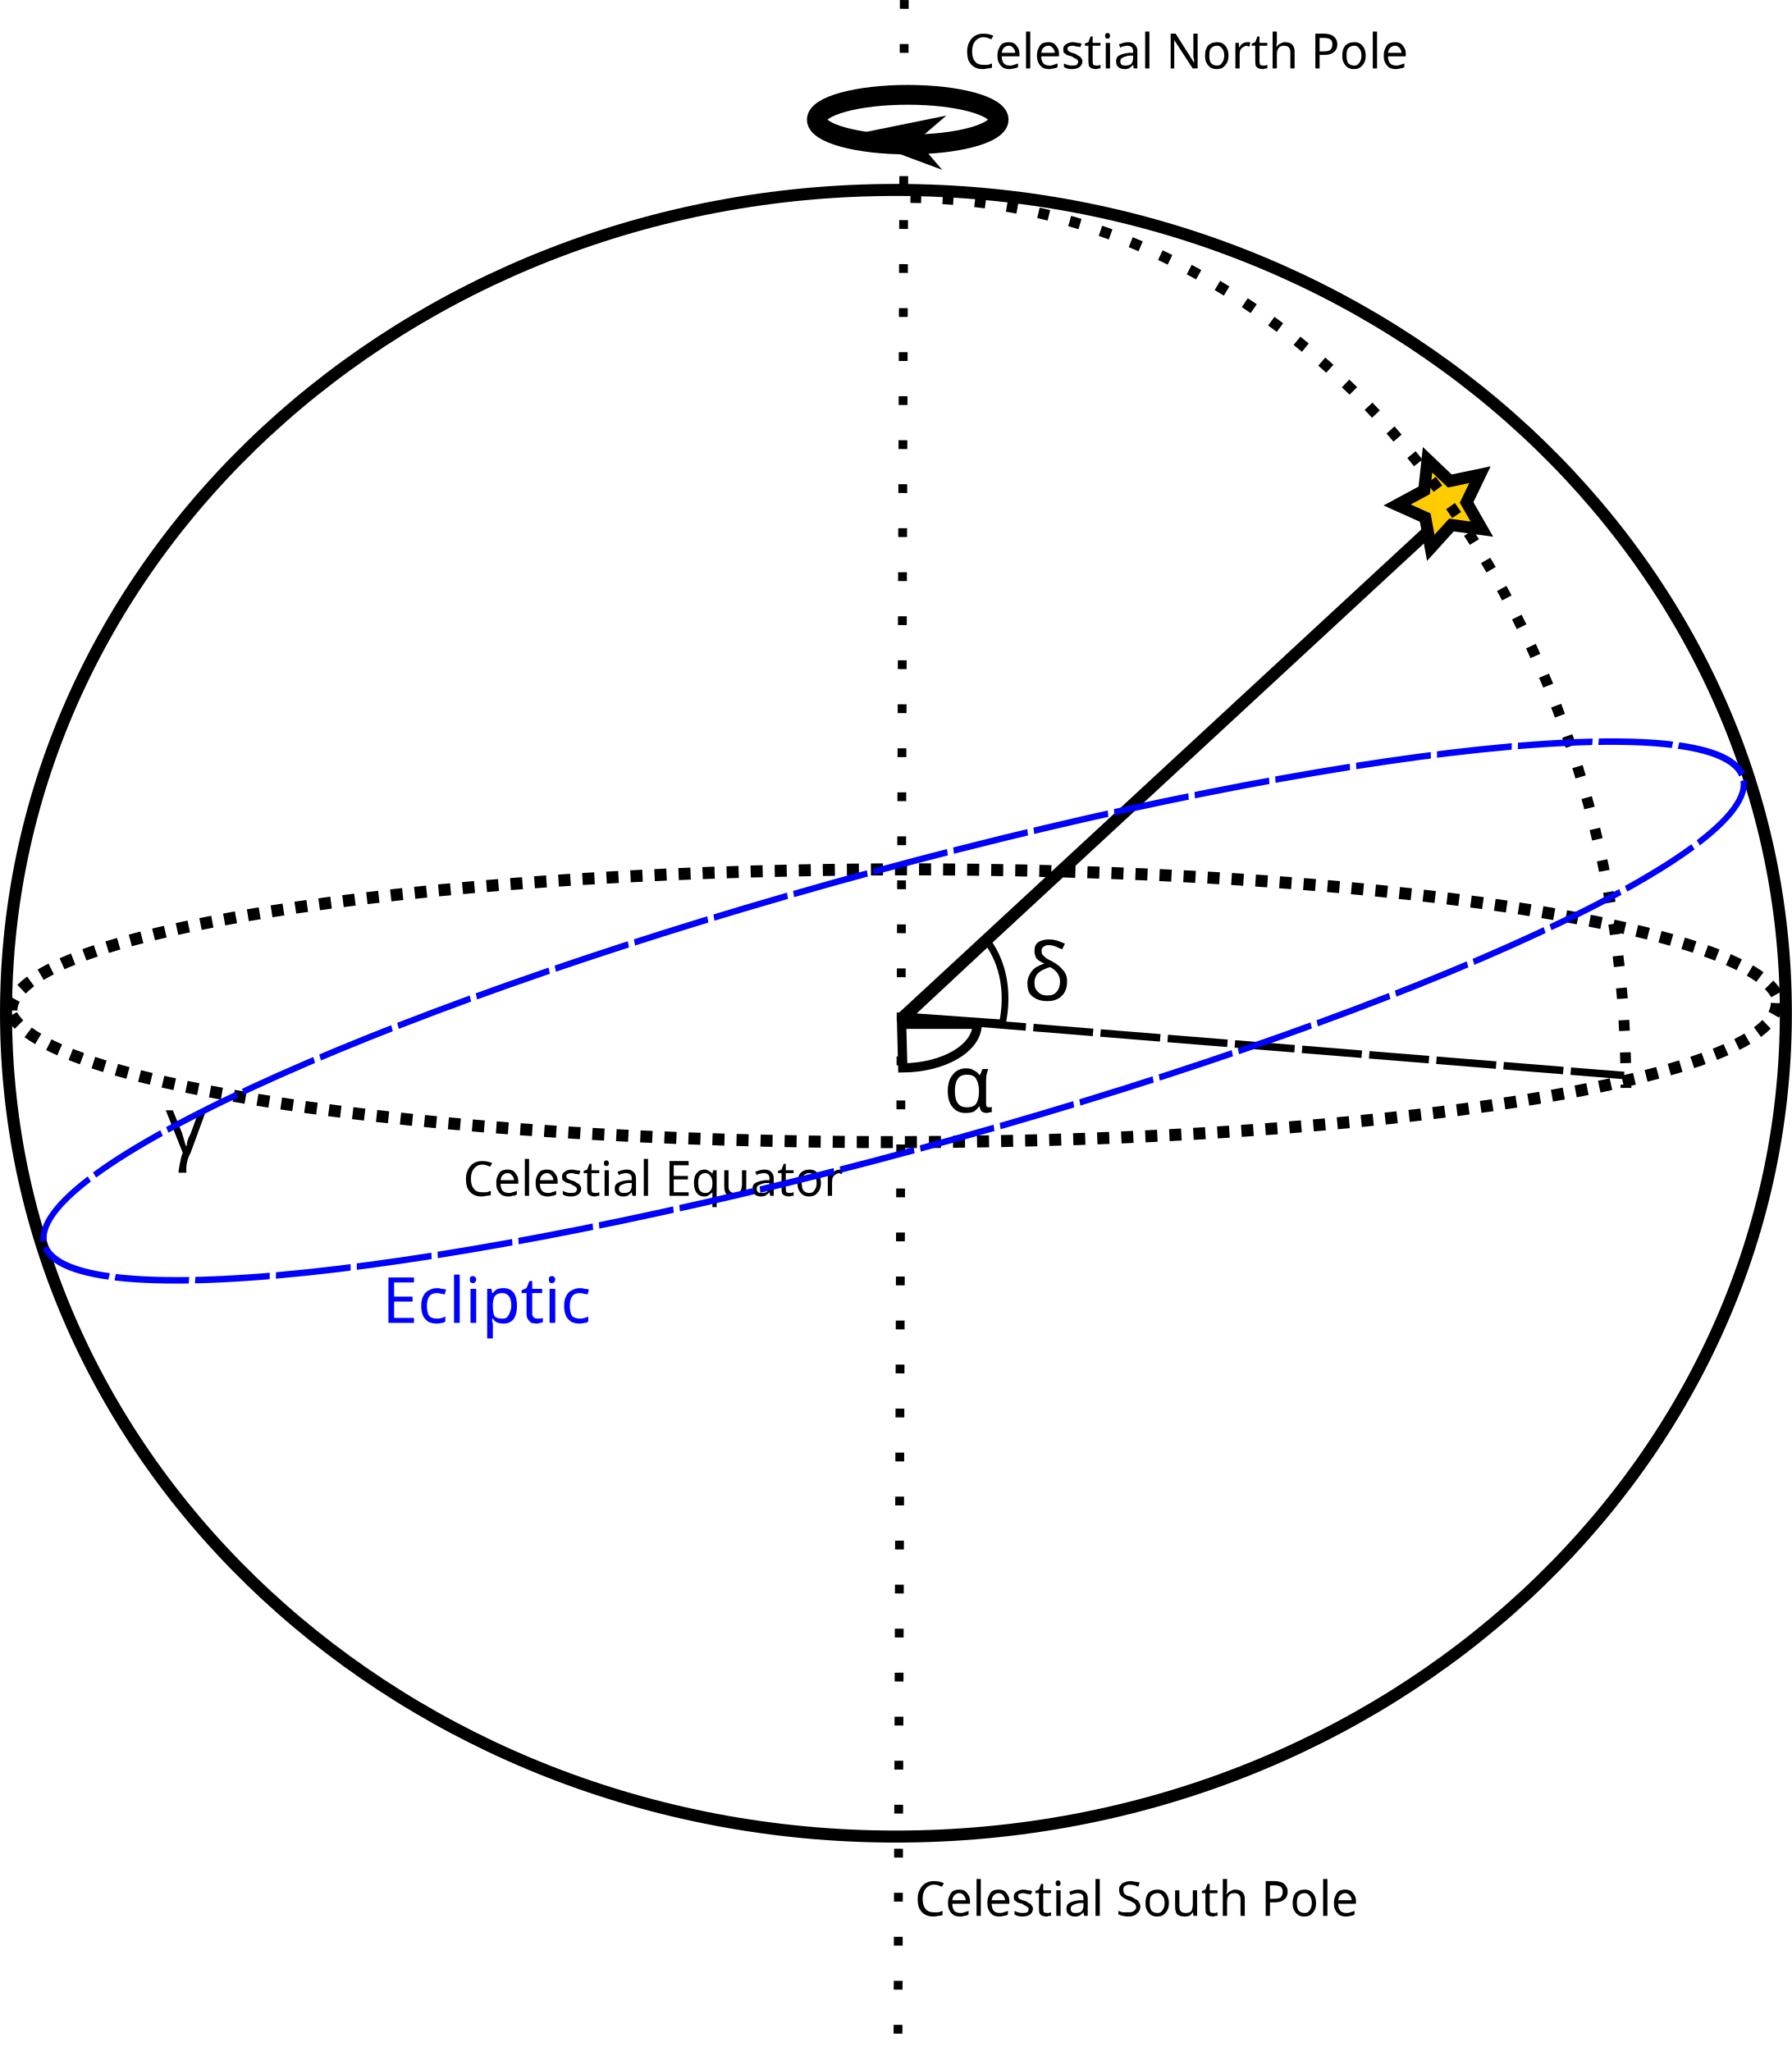
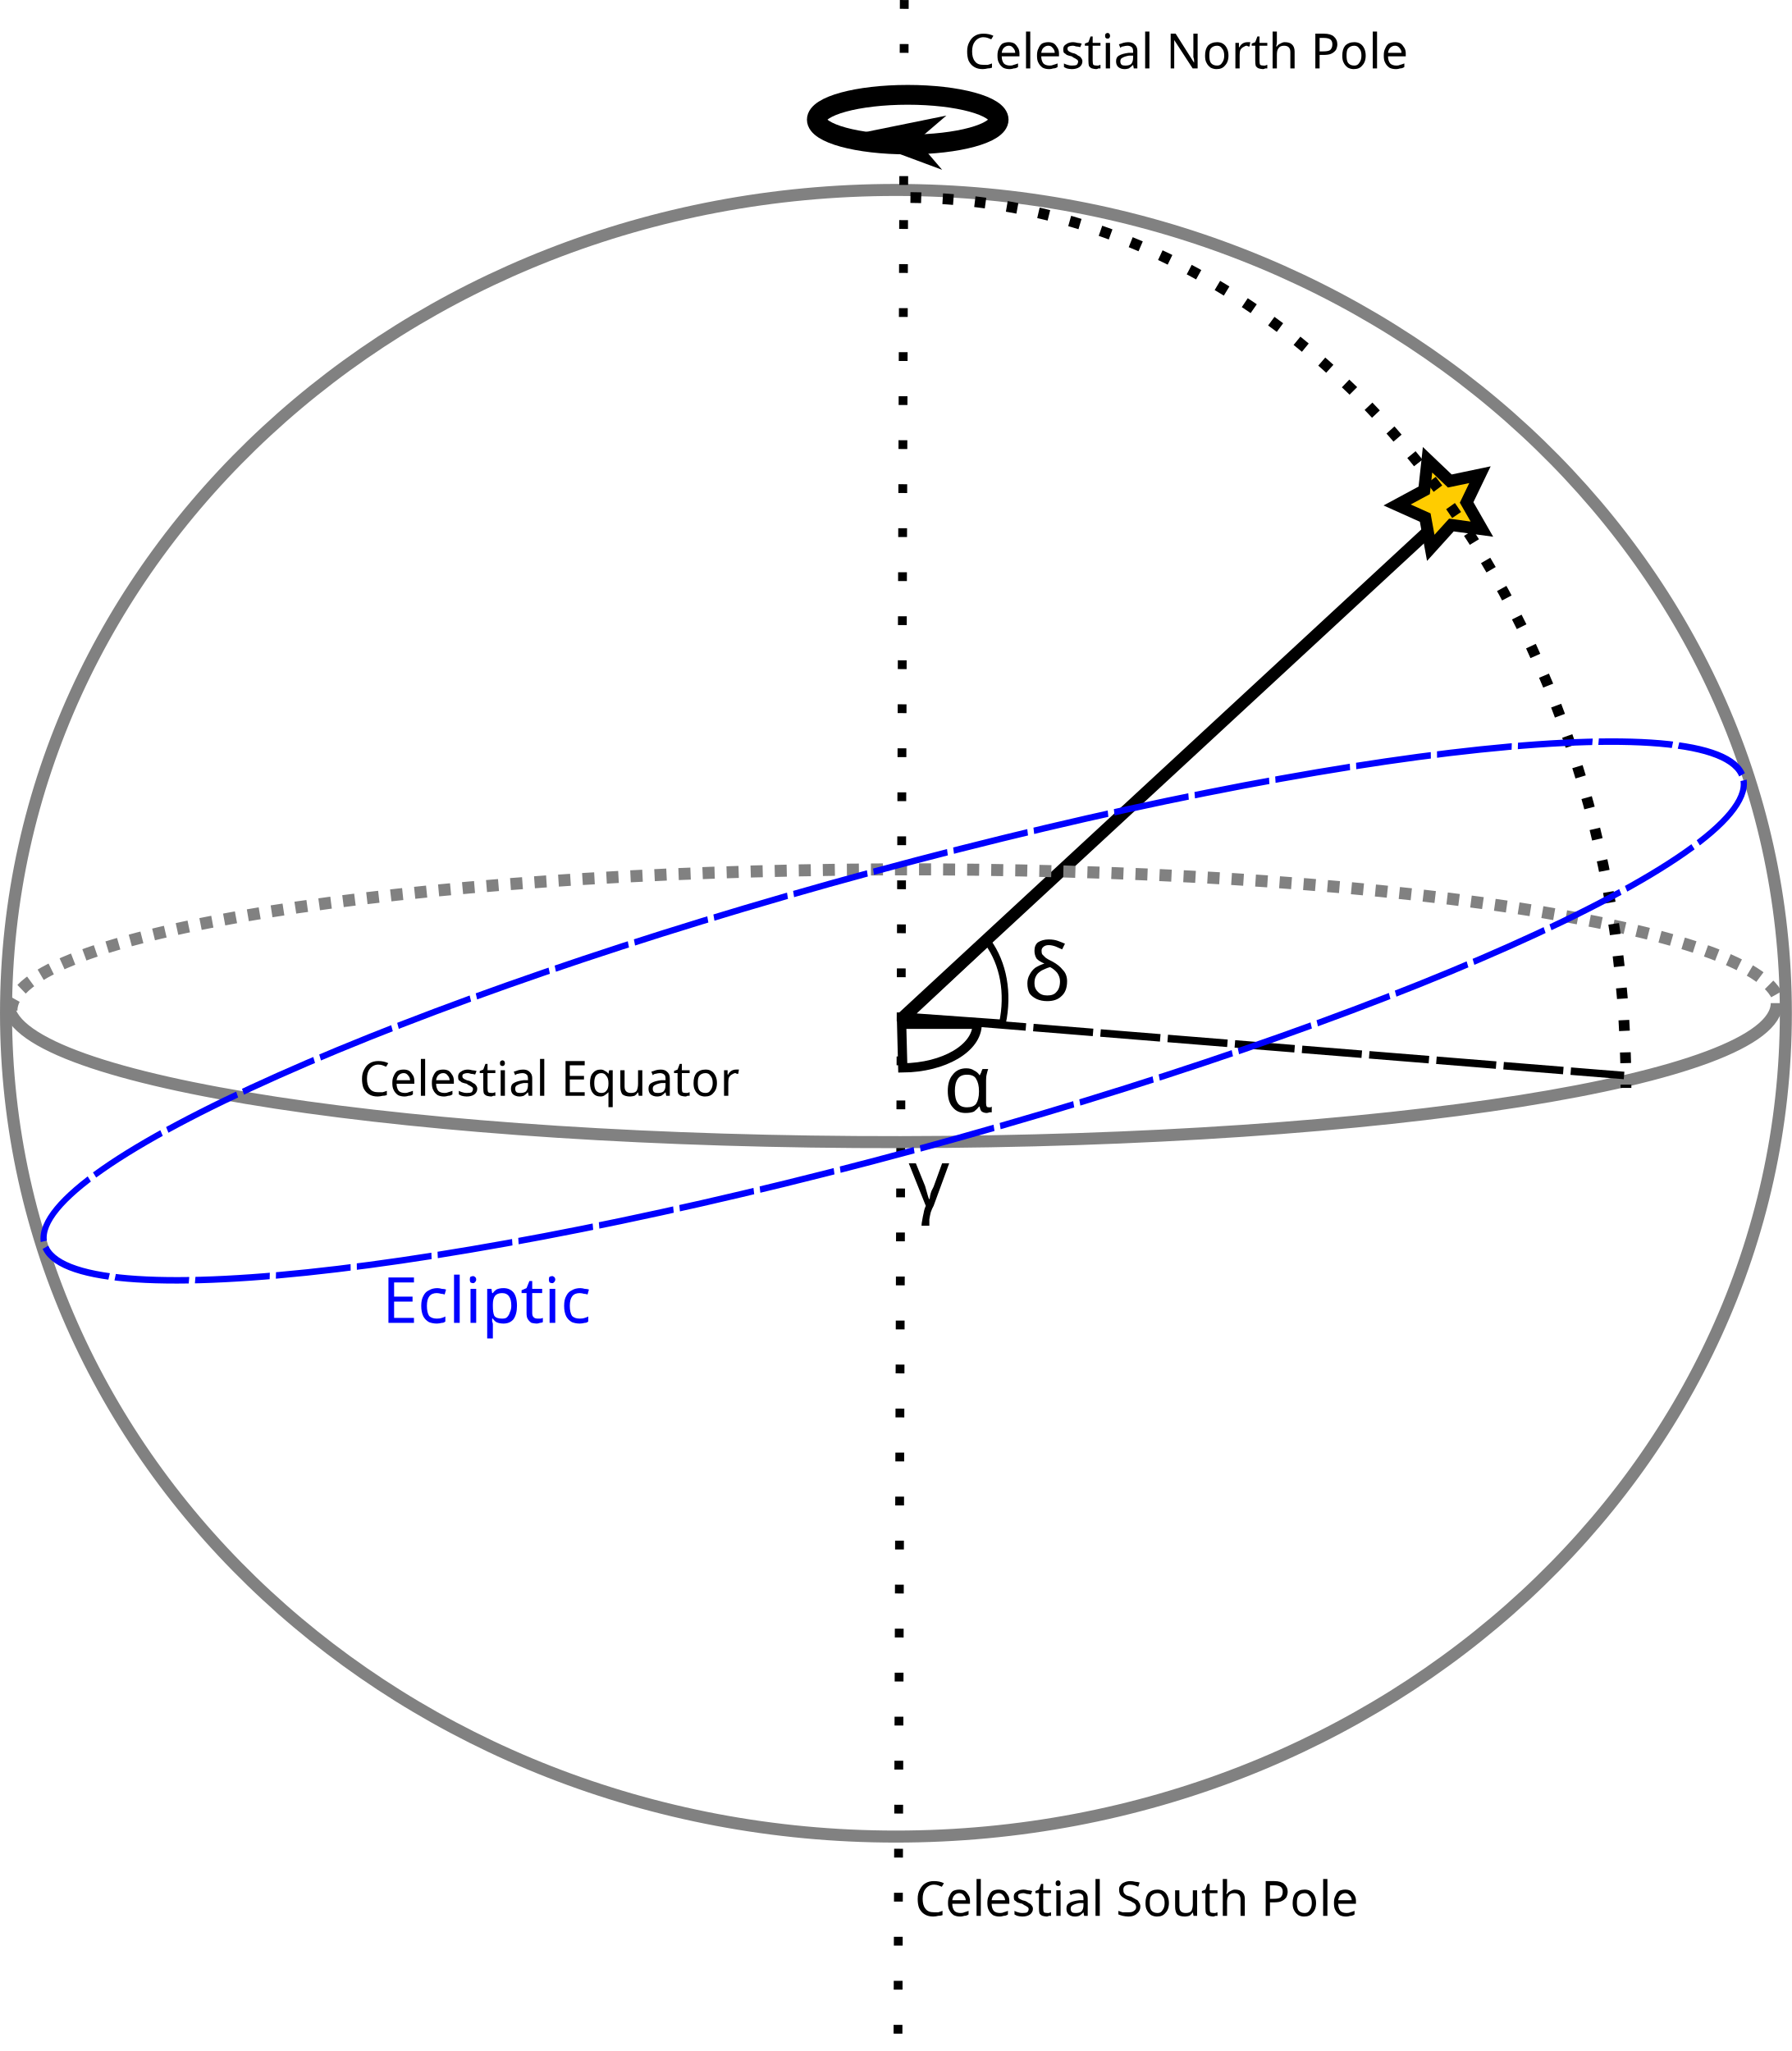
<svg xmlns="http://www.w3.org/2000/svg" xmlns:ns1="http://www.openswatchbook.org/uri/2009/osb" width="39.481mm" height="45.197mm" viewBox="0 0 39.481 45.197" version="1.1" id="svg8" style="enable-background:new">
  <defs id="defs2">
    <marker orient="auto" refY="0" refX="0" id="Arrow1Lend" style="overflow:visible">
      <path id="path928" d="M 0,0 5,-5 -12.5,0 5,5 Z" style="fill:#000000;fill-opacity:1;fill-rule:evenodd;stroke:#000000;stroke-width:1pt;stroke-opacity:1" transform="matrix(-0.8,0,0,-0.8,-10,0)" />
    </marker>
    <marker orient="auto" refY="0" refX="0" id="Arrow2Mend" style="overflow:visible">
      <path id="path4731" style="fill:#000000;fill-opacity:1;fill-rule:evenodd;stroke:#000000;stroke-width:0.625;stroke-linejoin:round;stroke-opacity:1" d="M 8.719,4.034 -2.207,0.016 8.719,-4.002 c -1.745,2.372 -1.735,5.617 -6e-7,8.035 z" transform="scale(-0.6)" />
    </marker>
    <marker style="overflow:visible" id="marker5462" refX="0" refY="0" orient="auto">
      <path transform="matrix(-0.8,0,0,-0.8,-10,0)" style="fill:#000000;fill-opacity:1;fill-rule:evenodd;stroke:#808080;stroke-width:1pt;stroke-opacity:1" d="M 0,0 5,-5 -12.5,0 5,5 Z" id="path5460" />
    </marker>
    <marker orient="auto" refY="0" refX="0" id="Arrow2Mstart" style="overflow:visible">
      <path id="path4728" style="fill:#000000;fill-opacity:1;fill-rule:evenodd;stroke:#000000;stroke-width:0.625;stroke-linejoin:round;stroke-opacity:1" d="M 8.719,4.034 -2.207,0.016 8.719,-4.002 c -1.745,2.372 -1.735,5.617 -6e-7,8.035 z" transform="scale(0.6)" />
    </marker>
    <marker orient="auto" refY="0" refX="0" id="Arrow1Mend" style="overflow:visible">
      <path id="path4713" d="M 0,0 5,-5 -12.5,0 5,5 Z" style="fill:#000000;fill-opacity:1;fill-rule:evenodd;stroke:#808080;stroke-width:1pt;stroke-opacity:1" transform="matrix(-0.4,0,0,-0.4,-4,0)" />
    </marker>
    <marker style="overflow:visible" id="marker5226" refX="0" refY="0" orient="auto">
      <path transform="matrix(-0.8,0,0,-0.8,-10,0)" style="fill:#000000;fill-opacity:1;fill-rule:evenodd;stroke:#808080;stroke-width:1pt;stroke-opacity:1" d="M 0,0 5,-5 -12.5,0 5,5 Z" id="path5224" />
    </marker>
    <marker style="overflow:visible" id="marker5072" refX="0" refY="0" orient="auto">
      <path transform="matrix(-0.8,0,0,-0.8,-10,0)" style="fill:#000000;fill-opacity:1;fill-rule:evenodd;stroke:#808080;stroke-width:1pt;stroke-opacity:1" d="M 0,0 5,-5 -12.5,0 5,5 Z" id="path5070" />
    </marker>
    <marker style="overflow:visible" id="marker5026" refX="0" refY="0" orient="auto">
      <path transform="matrix(0.8,0,0,0.8,10,0)" style="fill:#000000;fill-opacity:1;fill-rule:evenodd;stroke:#808080;stroke-width:1pt;stroke-opacity:1" d="M 0,0 5,-5 -12.5,0 5,5 Z" id="path5024" />
    </marker>
    <linearGradient id="linearGradient4557" ns1:paint="solid">
      <stop style="stop-color:#000000;stop-opacity:1;" offset="0" id="stop4555" />
    </linearGradient>
  </defs>
  <g id="layer1" style="display:inline;opacity:1" transform="translate(-33.93234,-33.71131)">
-     <ellipse id="path3729" style="fill:none;fill-opacity:1;stroke:#000000;stroke-width:0.265;stroke-opacity:1" cx="53.673" cy="56.04" rx="19.608" ry="18.143" />
+     <ellipse id="path3729" style="fill:none;fill-opacity:1;stroke:#818181;stroke-width:0.265;stroke-opacity:1" cx="53.673" cy="56.04" rx="19.608" ry="18.143" />
    <ellipse style="display:inline;fill:none;fill-opacity:1;stroke:#000000;stroke-width:0.436;stroke-linejoin:miter;stroke-miterlimit:4;stroke-dasharray:none;stroke-dashoffset:0;stroke-opacity:1;paint-order:fill markers stroke;enable-background:new" id="path923" cx="53.933" cy="36.348" rx="2.003" ry="0.547" />
    <path style="display:inline;fill:none;stroke:#000000;stroke-width:0.194;stroke-linecap:butt;stroke-linejoin:miter;stroke-opacity:1;enable-background:new;stroke-miterlimit:4;stroke-dasharray:0.194,0.776;stroke-dashoffset:0" d="M 53.857,33.712 53.717,78.908" id="path917" />
    <path style="display:inline;fill:none;stroke:#000000;stroke-width:0.118;stroke-linecap:butt;stroke-linejoin:miter;stroke-miterlimit:4;stroke-dasharray:none;stroke-opacity:1;marker-end:url(#Arrow1Lend);enable-background:new" d="M 53.929,36.793 52.875,36.711" id="path1191" />
    <path transform="translate(33.88556,37.76503)" style="enable-background:new;fill:none;stroke:#000000;stroke-width:0.265px;stroke-linecap:butt;stroke-linejoin:miter;stroke-opacity:1" d="M 19.922,18.381 31.995,7.21" id="path901" />
  </g>
  <g id="layer5" style="display:inline" transform="translate(-0.046772,4.053717)">
    <path transform="translate(-33.88557,-37.76503)" style="display:inline;opacity:1;fill:#ffcc00;fill-opacity:1;stroke:#000000;stroke-width:0.265;stroke-miterlimit:4;stroke-dasharray:none;stroke-opacity:1;paint-order:fill markers stroke;enable-background:new" id="path882" d="m 65.457,45.784 -0.122,-0.667 -0.619,-0.278 0.597,-0.322 0.073,-0.674 0.491,0.468 0.664,-0.139 -0.294,0.611 0.337,0.589 -0.672,-0.091 z" />
  </g>
  <g id="layer3" style="display:inline" transform="translate(-0.046772,4.053717)">
-     <path style="display:inline;opacity:1;fill:none;fill-opacity:1;stroke:#000000;stroke-width:0.265;stroke-miterlimit:4;stroke-dasharray:0.265,0.265;stroke-opacity:1;paint-order:fill markers stroke;enable-background:new;stroke-dashoffset:0" id="path878" d="M 39.195,18.052 A 19.481,3.064 0 0 1 19.89,21.115 19.481,3.064 0 0 1 0.237,18.107" />
-     <path style="display:inline;opacity:1;fill:none;fill-opacity:1;stroke:#000000;stroke-width:0.265;stroke-miterlimit:4;stroke-dasharray:0.265, 0.265;stroke-dashoffset:0;stroke-opacity:1;paint-order:fill markers stroke;enable-background:new" id="path878-3" d="m -0.256,-18.213 a 19.481,3.064 0 0 1 -19.305,3.063 19.481,3.064 0 0 1 -19.653,-3.008" transform="rotate(179.8656)" />
+     <path style="display:inline;opacity:1;fill:none;fill-opacity:1;stroke:#818181;stroke-width:0.265;stroke-miterlimit:4;stroke-dasharray:none;stroke-opacity:1;paint-order:fill markers stroke;enable-background:new;stroke-dashoffset:0" id="path878" d="M 39.195,18.052 A 19.481,3.064 0 0 1 19.89,21.115 19.481,3.064 0 0 1 0.237,18.107" />
+     <path style="display:inline;opacity:1;fill:none;fill-opacity:1;stroke:#818181;stroke-width:0.265;stroke-miterlimit:4;stroke-dasharray:0.265, 0.265;stroke-dashoffset:0;stroke-opacity:1;paint-order:fill markers stroke;enable-background:new" id="path878-3" d="m -0.256,-18.213 a 19.481,3.064 0 0 1 -19.305,3.063 19.481,3.064 0 0 1 -19.653,-3.008" transform="rotate(179.8656)" />
    <path style="fill:none;stroke:#000000;stroke-width:0.165;stroke-linecap:butt;stroke-linejoin:miter;stroke-miterlimit:4;stroke-dasharray:1.32, 0.165;stroke-dashoffset:0;stroke-opacity:1" d="m 19.855,18.35 15.976,1.296" id="path879" />
    <path style="fill:none;fill-opacity:1;stroke:#000000;stroke-width:0.204;stroke-linejoin:miter;stroke-miterlimit:4;stroke-dasharray:none;stroke-dashoffset:0;stroke-opacity:1;paint-order:fill markers stroke" id="path881" d="m 21.577,18.517 a 1.664,0.963 0 0 1 -1.639,0.962 l -0.025,-0.962 z" />
  </g>
  <g id="layer4" transform="translate(-0.046772,4.053717)" />
  <g id="layer6" transform="translate(-0.046772,4.053717)">
-     <text transform="translate(-33.88557,-37.76503)" xml:space="preserve" style="font-style:normal;font-variant:normal;font-weight:normal;font-stretch:normal;font-size:3.528px;line-height:1.25;font-family:sans-serif;-inkscape-font-specification:'sans-serif, Normal';font-variant-ligatures:normal;font-variant-caps:normal;font-variant-numeric:normal;font-feature-settings:normal;text-align:start;letter-spacing:0px;word-spacing:0px;writing-mode:lr-tb;text-anchor:start;display:inline;opacity:1;fill:#000000;fill-opacity:1;stroke:none;stroke-width:0.265;enable-background:new" x="44.138" y="60.059" id="text1201">
-       <tspan id="tspan1199" x="44.138" y="60.059" style="font-size:1.058px;stroke-width:0.265">Celestial Equator</tspan>
-       <tspan x="44.138" y="64.469" style="stroke-width:0.265" id="tspan1203" />
+     <text xml:space="preserve" style="font-style:normal;font-variant:normal;font-weight:normal;font-stretch:normal;font-size:3.528px;line-height:1.25;font-family:sans-serif;-inkscape-font-specification:'sans-serif, Normal';font-variant-ligatures:normal;font-variant-caps:normal;font-variant-numeric:normal;font-feature-settings:normal;text-align:start;letter-spacing:0px;word-spacing:0px;writing-mode:lr-tb;text-anchor:start;display:inline;opacity:1;fill:#000000;fill-opacity:1;stroke:none;stroke-width:0.265;enable-background:new" x="7.961" y="20.096" id="text1201">
+       <tspan id="tspan1199" x="7.961" y="20.096" style="font-size:1.058px;stroke-width:0.265">Celestial Equator</tspan>
+       <tspan x="7.961" y="24.505" style="stroke-width:0.265" id="tspan1203" />
    </text>
    <text transform="translate(-33.88557,-37.76503)" xml:space="preserve" style="font-style:normal;font-variant:normal;font-weight:normal;font-stretch:normal;font-size:3.528px;line-height:1.25;font-family:sans-serif;-inkscape-font-specification:'sans-serif, Normal';font-variant-ligatures:normal;font-variant-caps:normal;font-variant-numeric:normal;font-feature-settings:normal;text-align:start;letter-spacing:0px;word-spacing:0px;writing-mode:lr-tb;text-anchor:start;display:inline;opacity:1;fill:#000000;fill-opacity:1;stroke:none;stroke-width:0.265;enable-background:new" x="54.091" y="75.926" id="text1201-6">
      <tspan id="tspan1199-7" x="54.091" y="75.926" style="font-size:1.058px;stroke-width:0.265">Celestial South Pole</tspan>
      <tspan x="54.091" y="80.336" style="font-size:1.058px;stroke-width:0.265" id="tspan1203-5" />
    </text>
    <text transform="translate(-33.88557,-37.76503)" xml:space="preserve" style="font-style:normal;font-variant:normal;font-weight:normal;font-stretch:normal;font-size:3.528px;line-height:1.25;font-family:sans-serif;-inkscape-font-specification:'sans-serif, Normal';font-variant-ligatures:normal;font-variant-caps:normal;font-variant-numeric:normal;font-feature-settings:normal;text-align:start;letter-spacing:0px;word-spacing:0px;writing-mode:lr-tb;text-anchor:start;display:inline;opacity:1;fill:#000000;fill-opacity:1;stroke:none;stroke-width:0.265;enable-background:new" x="55.18" y="35.219" id="text1201-6-3">
      <tspan id="tspan1199-7-5" x="55.18" y="35.219" style="font-size:1.058px;stroke-width:0.265">Celestial North Pole</tspan>
      <tspan x="55.18" y="39.629" style="font-size:1.058px;stroke-width:0.265" id="tspan1203-5-6" />
    </text>
-     <text xml:space="preserve" style="enable-background:new;display:inline;font-style:normal;font-variant:normal;font-weight:normal;font-stretch:normal;font-size:3.528px;line-height:1.25;font-family:sans-serif;-inkscape-font-specification:'sans-serif, Normal';font-variant-ligatures:normal;font-variant-caps:normal;font-variant-numeric:normal;font-feature-settings:normal;text-align:start;letter-spacing:0px;word-spacing:0px;writing-mode:lr-tb;text-anchor:start;fill:#000000;fill-opacity:1;stroke:none;stroke-width:0.265" x="3.685" y="21.365" id="text897">
-       <tspan id="tspan895" x="3.685" y="21.365" style="stroke-width:0.265;font-size:1.764px">γ</tspan>
+     <text xml:space="preserve" style="font-style:normal;font-variant:normal;font-weight:normal;font-stretch:normal;font-size:3.528px;line-height:1.25;font-family:sans-serif;-inkscape-font-specification:'sans-serif, Normal';font-variant-ligatures:normal;font-variant-caps:normal;font-variant-numeric:normal;font-feature-settings:normal;text-align:start;letter-spacing:0px;word-spacing:0px;writing-mode:lr-tb;text-anchor:start;display:inline;fill:#000000;fill-opacity:1;stroke:none;stroke-width:0.265;enable-background:new" x="20.055" y="22.535" id="text897">
+       <tspan id="tspan895" x="20.055" y="22.535" style="font-size:1.764px;stroke-width:0.265">γ</tspan>
    </text>
    <path style="fill:none;fill-opacity:1;stroke:#000000;stroke-width:0.237;stroke-linejoin:miter;stroke-miterlimit:4;stroke-dasharray:0.237, 0.474;stroke-dashoffset:0;stroke-opacity:1;paint-order:fill markers stroke" id="path903" d="M -0.098,20.109 A 19.596,15.871 0 0 1 -19.56,35.979" transform="matrix(0.00532632,-0.9999858,0.9999499,0.01001393,0,0)" />
    <path style="display:inline;fill:none;fill-opacity:1;stroke:#000000;stroke-width:0.158;stroke-linejoin:miter;stroke-miterlimit:4;stroke-dasharray:none;stroke-dashoffset:0;stroke-opacity:1;paint-order:fill markers stroke;enable-background:new" id="path883" transform="matrix(0.7306639,-0.6827373,0.5876463,0.8091179,0,0)" d="M 7.891,27.307 A 2.406,2.07 0 0 1 7.092,28.847 L 5.485,27.307 Z" />
    <text xml:space="preserve" style="font-style:normal;font-variant:normal;font-weight:normal;font-stretch:normal;font-size:3.528px;line-height:1.25;font-family:sans-serif;-inkscape-font-specification:'sans-serif, Normal';font-variant-ligatures:normal;font-variant-caps:normal;font-variant-numeric:normal;font-feature-settings:normal;text-align:start;letter-spacing:0px;word-spacing:0px;writing-mode:lr-tb;text-anchor:start;fill:#000000;fill-opacity:1;stroke:none;stroke-width:0.265" x="22.591" y="17.991" id="text889">
      <tspan id="tspan887" x="22.591" y="17.991" style="font-size:1.764px;stroke-width:0.265">δ</tspan>
    </text>
    <text xml:space="preserve" style="font-style:normal;font-variant:normal;font-weight:normal;font-stretch:normal;font-size:3.528px;line-height:1.25;font-family:sans-serif;-inkscape-font-specification:'sans-serif, Normal';font-variant-ligatures:normal;font-variant-caps:normal;font-variant-numeric:normal;font-feature-settings:normal;text-align:start;letter-spacing:0px;word-spacing:0px;writing-mode:lr-tb;text-anchor:start;fill:#000000;fill-opacity:1;stroke:none;stroke-width:0.265;enable-background:new" x="20.835" y="20.457" id="text889-3">
      <tspan id="tspan887-6" x="20.835" y="20.457" style="font-size:1.764px;stroke-width:0.265">α</tspan>
    </text>
    <ellipse style="fill:none;fill-opacity:1;stroke:#0000fe;stroke-width:0.14;stroke-linejoin:miter;stroke-miterlimit:4;stroke-dasharray:1.686, 0.14;stroke-dashoffset:0;stroke-opacity:1;paint-order:fill markers stroke" id="path911" cx="16.981" cy="22.918" rx="19.403" ry="3.1" transform="matrix(0.9650976,-0.2618906,0.1461733,0.989259,0,0)" />
    <text xml:space="preserve" style="font-style:normal;font-variant:normal;font-weight:normal;font-stretch:normal;font-size:3.528px;line-height:1.25;font-family:sans-serif;-inkscape-font-specification:'sans-serif, Normal';font-variant-ligatures:normal;font-variant-caps:normal;font-variant-numeric:normal;font-feature-settings:normal;text-align:start;letter-spacing:0px;word-spacing:0px;writing-mode:lr-tb;text-anchor:start;fill:#000000;fill-opacity:1;stroke:none;stroke-width:0.265" x="8.466" y="25.1" id="text924">
      <tspan id="tspan922" x="8.466" y="25.1" style="font-size:1.411px;fill:#0000ff;stroke-width:0.265">Ecliptic</tspan>
    </text>
  </g>
</svg>
